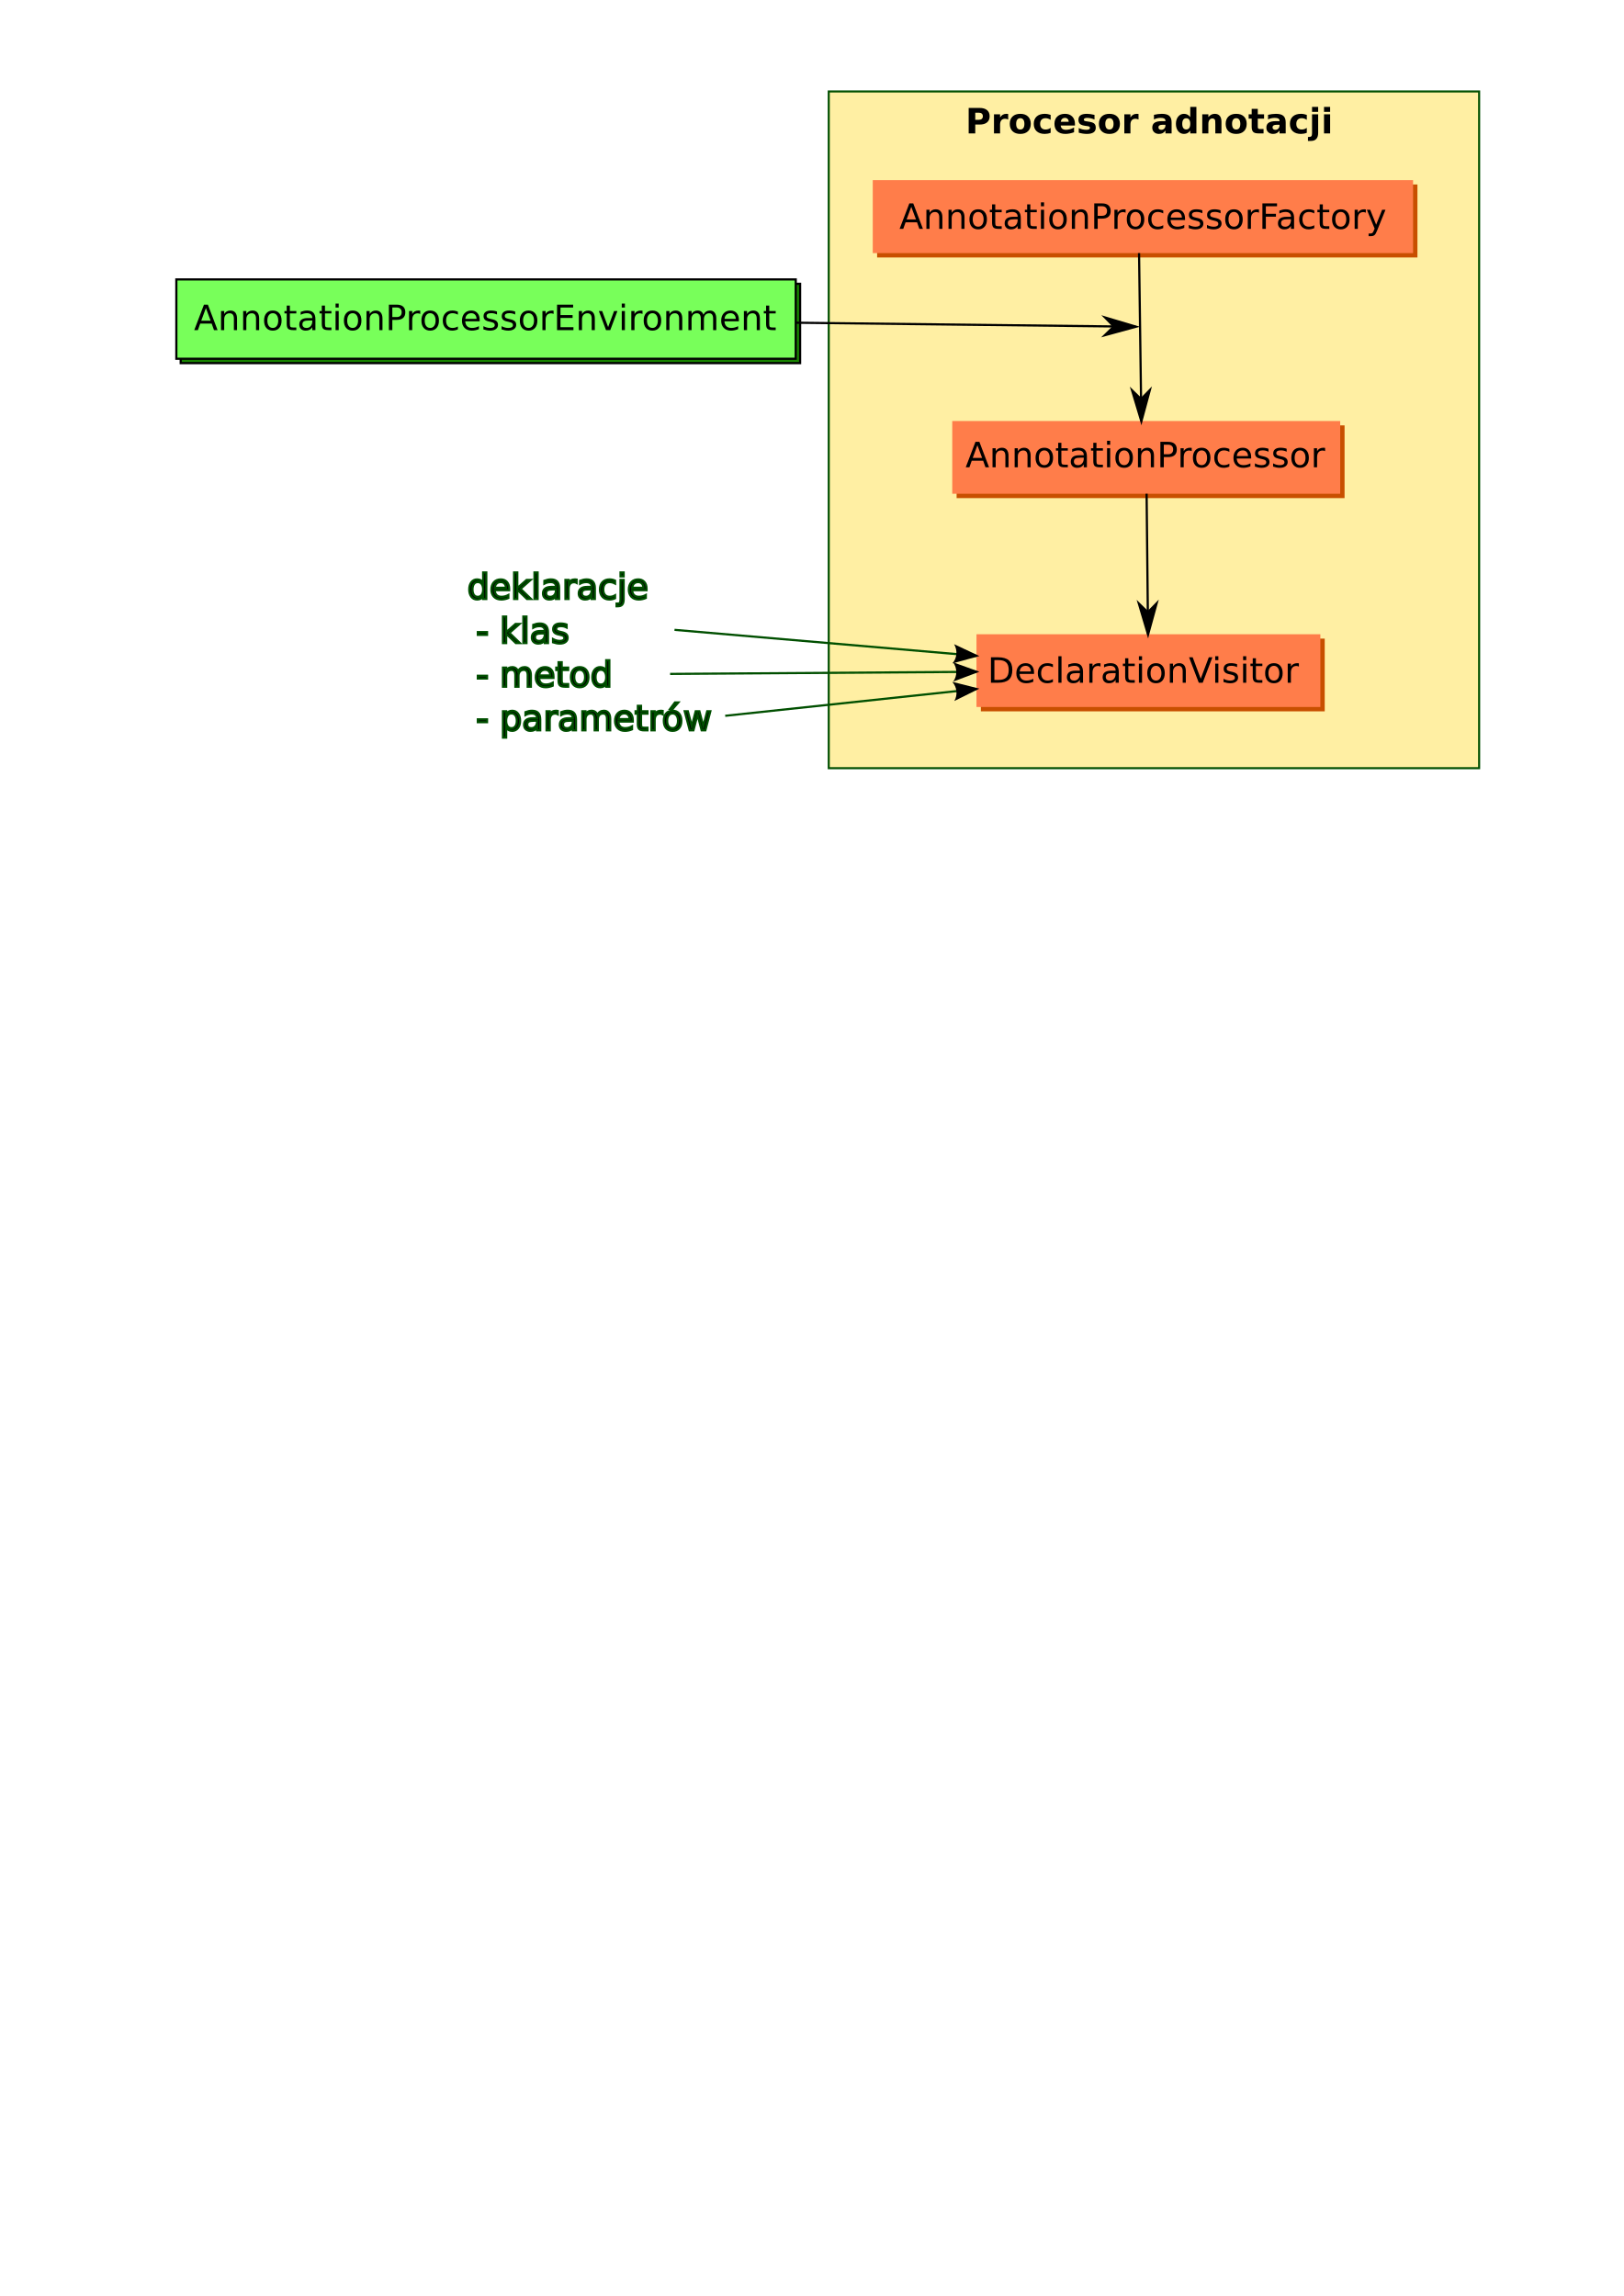
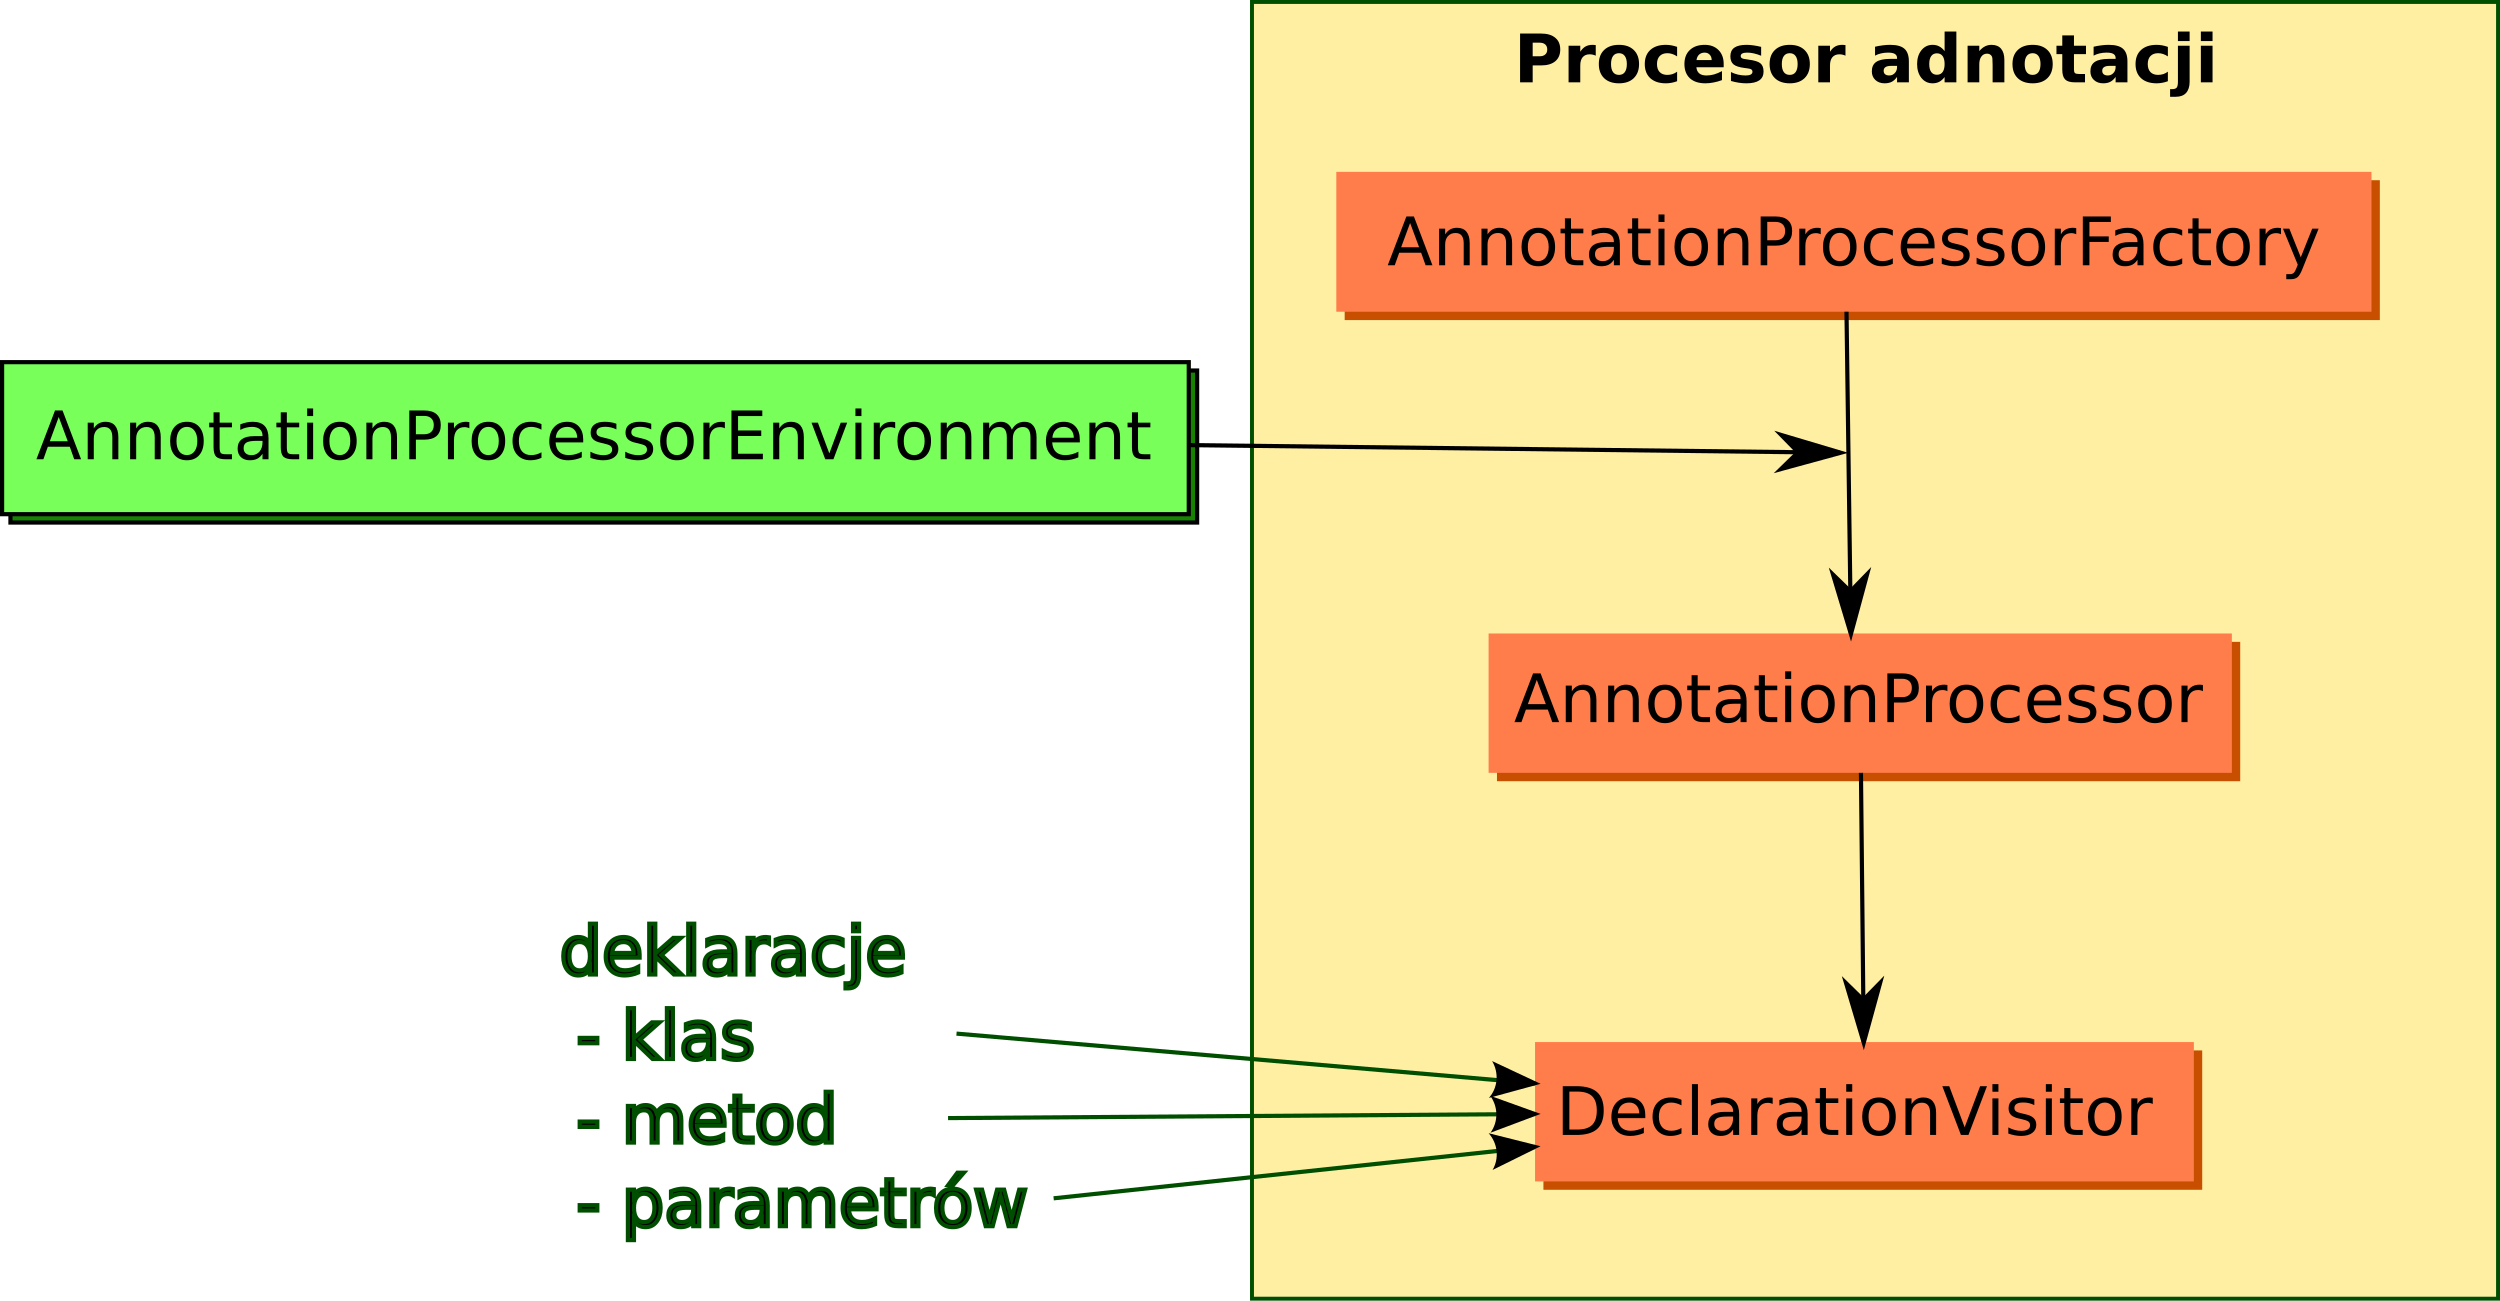
- <svg xmlns="http://www.w3.org/2000/svg" width="744.094" height="1052.362" id="svg2" version="1.1">
+ <svg xmlns="http://www.w3.org/2000/svg" width="598" height="311.117" id="svg2" version="1.1">
  <defs id="defs4">
-     <marker orient="auto" refY="0.0" refX="0.0" id="Arrow2Lend" style="overflow:visible;">
-       <path id="path3674" style="font-size:12.0;fill-rule:evenodd;stroke-width:0.625;stroke-linejoin:round;" d="M 8.719,4.034 L -2.207,0.016 L 8.719,-4.002 C 6.973,-1.63 6.983,1.616 8.719,4.034 z " transform="scale(1.1) rotate(180) translate(1,0)" />
+     <marker orient="auto" refY="0" refX="0" id="Arrow2Lend" style="overflow:visible">
+       <path id="path3674" style="font-size:12px;fill-rule:evenodd;stroke-width:0.625;stroke-linejoin:round" d="M 8.719,4.034 -2.207,0.016 8.719,-4.002 c -1.745,2.372 -1.735,5.617 -6e-7,8.035 z" transform="matrix(-1.1,0,0,-1.1,-1.1,0)" />
    </marker>
-     <marker orient="auto" refY="0.0" refX="0.0" id="Arrow1Lend" style="overflow:visible;">
-       <path id="path3656" d="M 0.0,0.0 L 5.0,-5.0 L -12.5,0.0 L 5.0,5.0 L 0.0,0.0 z " style="fill-rule:evenodd;stroke:#000000;stroke-width:1.0pt;marker-start:none;" transform="scale(0.8) rotate(180) translate(12.5,0)" />
+     <marker orient="auto" refY="0" refX="0" id="Arrow1Lend" style="overflow:visible">
+       <path id="path3656" d="M 0,0 5,-5 -12.5,0 5,5 0,0 z" style="fill-rule:evenodd;stroke:#000000;stroke-width:1pt;marker-start:none" transform="matrix(-0.8,0,0,-0.8,-10,0)" />
    </marker>
  </defs>
-   <g id="layer1">
+   <g id="layer1" transform="translate(-80.31221,-41.44567)">
    <rect y="130.073" x="82.812" height="36.365" width="283.853" id="rect4981" style="fill:#188300;fill-opacity:1;stroke:#000000;stroke-width:1;stroke-miterlimit:4;stroke-opacity:1;stroke-dasharray:none;stroke-dashoffset:0" />
    <rect style="fill:#ffefa3;fill-opacity:1;stroke:#004f00;stroke-width:0.939;stroke-miterlimit:4;stroke-opacity:1;stroke-dasharray:none;stroke-dashoffset:0" id="rect4936" width="298.056" height="310.177" x="379.787" y="41.915" />
-     <rect y="84.554" x="401.959" height="33.458" width="247.61" id="rect4972" style="fill:#c84f00;fill-opacity:1;stroke:none;stroke-width:0.877;stroke-miterlimit:4;stroke-opacity:1;stroke-dasharray:none;stroke-dashoffset:0" />
-     <rect y="194.975" x="438.386" height="33.335" width="177.787" id="rect4974" style="fill:#c84f00;fill-opacity:1;stroke:none;stroke-width:1;stroke-miterlimit:4;stroke-opacity:1;stroke-dasharray:none;stroke-dashoffset:0" />
-     <rect y="292.707" x="449.498" height="33.335" width="157.584" id="rect4976" style="fill:#c84f00;fill-opacity:1;stroke:none;stroke-width:1;stroke-miterlimit:4;stroke-opacity:1;stroke-dasharray:none;stroke-dashoffset:0" />
-     <rect style="fill:#ff7d4a;stroke:none;stroke-width:0.877;stroke-miterlimit:4;stroke-opacity:1;stroke-dasharray:none;stroke-dashoffset:0;fill-opacity:1" id="rect2822" width="247.61" height="33.458" x="399.959" y="82.554" />
+     <rect y="84.554" x="401.959" height="33.458" width="247.61" id="rect4972" style="fill:#c84f00;fill-opacity:1;stroke:none" />
+     <rect y="194.975" x="438.386" height="33.335" width="177.787" id="rect4974" style="fill:#c84f00;fill-opacity:1;stroke:none" />
+     <rect y="292.707" x="449.498" height="33.335" width="157.584" id="rect4976" style="fill:#c84f00;fill-opacity:1;stroke:none" />
+     <rect style="fill:#ff7d4a;fill-opacity:1;stroke:none" id="rect2822" width="247.61" height="33.458" x="399.959" y="82.554" />
    <text xml:space="preserve" style="font-size:40px;font-style:normal;font-weight:normal;fill:#000000;fill-opacity:1;stroke:none;font-family:Bitstream Vera Sans" x="412.142" y="104.9" id="text2824">
      <tspan id="tspan2826" x="412.142" y="104.9" style="font-size:16px">AnnotationProcessorFactory</tspan>
    </text>
-     <rect style="fill:#ff7d4a;stroke:none;stroke-width:1;stroke-miterlimit:4;stroke-opacity:1;stroke-dasharray:none;stroke-dashoffset:0;fill-opacity:1" id="rect2840" width="177.787" height="33.335" x="436.386" y="192.975" />
+     <rect style="fill:#ff7d4a;fill-opacity:1;stroke:none" id="rect2840" width="177.787" height="33.335" x="436.386" y="192.975" />
    <text xml:space="preserve" style="font-size:16px;font-style:normal;font-weight:normal;fill:#000000;fill-opacity:1;stroke:none;font-family:Bitstream Vera Sans" x="442.447" y="214.188" id="text2828">
      <tspan id="tspan2830" x="442.447" y="214.188">AnnotationProcessor</tspan>
    </text>
-     <rect style="fill:#78ff5a;stroke:#000000;stroke-width:1;stroke-miterlimit:4;stroke-opacity:1;stroke-dasharray:none;stroke-dashoffset:0;fill-opacity:1" id="rect2842" width="283.853" height="36.365" x="80.812" y="128.073" />
+     <rect style="fill:#78ff5a;fill-opacity:1;stroke:#000000;stroke-width:1;stroke-miterlimit:4;stroke-opacity:1;stroke-dasharray:none;stroke-dashoffset:0" id="rect2842" width="283.853" height="36.365" x="80.812" y="128.073" />
    <text xml:space="preserve" style="font-size:16px;font-style:normal;font-weight:normal;fill:#000000;fill-opacity:1;stroke:none;font-family:Bitstream Vera Sans" x="88.893" y="151.306" id="text2832">
      <tspan id="tspan2834" x="88.893" y="151.306">AnnotationProcessorEnvironment</tspan>
    </text>
-     <rect style="fill:#ff7d4a;stroke:none;stroke-width:1;stroke-miterlimit:4;stroke-opacity:1;stroke-dasharray:none;stroke-dashoffset:0;fill-opacity:1" id="rect2844" width="157.584" height="33.335" x="447.498" y="290.707" />
+     <rect style="fill:#ff7d4a;fill-opacity:1;stroke:none" id="rect2844" width="157.584" height="33.335" x="447.498" y="290.707" />
    <text xml:space="preserve" style="font-size:16px;font-style:normal;font-weight:normal;fill:#000000;fill-opacity:1;stroke:none;font-family:Bitstream Vera Sans" x="452.548" y="312.931" id="text2836">
      <tspan id="tspan2838" x="452.548" y="312.931">DeclarationVisitor</tspan>
    </text>
    <path style="fill:none;stroke:#000000;stroke-width:1px;stroke-linecap:butt;stroke-linejoin:miter;stroke-opacity:1;marker-end:url(#Arrow1Lend)" d="m 364.665,147.916 155.816,1.823" id="path2872" />
    <path style="fill:none;stroke:#000000;stroke-width:1px;stroke-linecap:butt;stroke-linejoin:miter;stroke-opacity:1;marker-end:url(#Arrow1Lend)" d="m 521.994,116.012 1.057,76.963" id="path4284" />
    <path style="fill:none;stroke:#004f00;stroke-width:1px;stroke-linecap:butt;stroke-linejoin:miter;stroke-opacity:1;marker-end:url(#Arrow2Lend);display:inline" d="m 309.107,288.687 138.391,11.908" id="path4470" />
    <path style="fill:none;stroke:#004f00;stroke-width:1px;stroke-linecap:butt;stroke-linejoin:miter;stroke-opacity:1;marker-end:url(#Arrow2Lend);display:inline" d="m 307.086,308.89 140.411,-0.971" id="path4472" />
    <path style="fill:none;stroke:#004f00;stroke-width:1px;stroke-linecap:butt;stroke-linejoin:miter;stroke-opacity:1;marker-end:url(#Arrow2Lend);display:inline" d="m 332.34,328.083 115.157,-12.295" id="path4474" />
    <path style="fill:none;stroke:#000000;stroke-width:1px;stroke-linecap:butt;stroke-linejoin:miter;stroke-opacity:1;marker-end:url(#Arrow1Lend)" d="m 525.452,226.31 0.666,64.397" id="path4668" />
    <g id="g4868" transform="translate(155.5635,7.071068)" style="stroke:#004f00;stroke-opacity:1">
      <text id="text4476" y="267.474" x="58.589" style="font-size:16px;font-style:normal;font-weight:normal;fill:#000000;fill-opacity:1;stroke:#004f00;stroke-opacity:1;font-family:Bitstream Vera Sans" xml:space="preserve">
        <tspan y="267.474" x="58.589" id="tspan4478">deklaracje</tspan>
      </text>
      <text id="text4856" y="287.677" x="62.629" style="font-size:16px;font-style:normal;font-weight:normal;fill:#000000;fill-opacity:1;stroke:#004f00;stroke-opacity:1;font-family:Bitstream Vera Sans" xml:space="preserve">
        <tspan id="tspan4860" y="287.677" x="62.629">- klas</tspan>
        <tspan id="tspan4864" y="307.677" x="62.629">- metod</tspan>
        <tspan id="tspan4866" y="327.677" x="62.629">- parametrów</tspan>
      </text>
    </g>
    <text xml:space="preserve" style="font-size:16px;font-style:normal;font-weight:bold;fill:#000000;fill-opacity:1;stroke:none;font-family:Bitstream Vera Sans;-inkscape-font-specification:AlArabiya Bold" x="442.447" y="61.139" id="text4938">
      <tspan id="tspan4940" x="442.447" y="61.139">Procesor adnotacji</tspan>
    </text>
  </g>
</svg>
